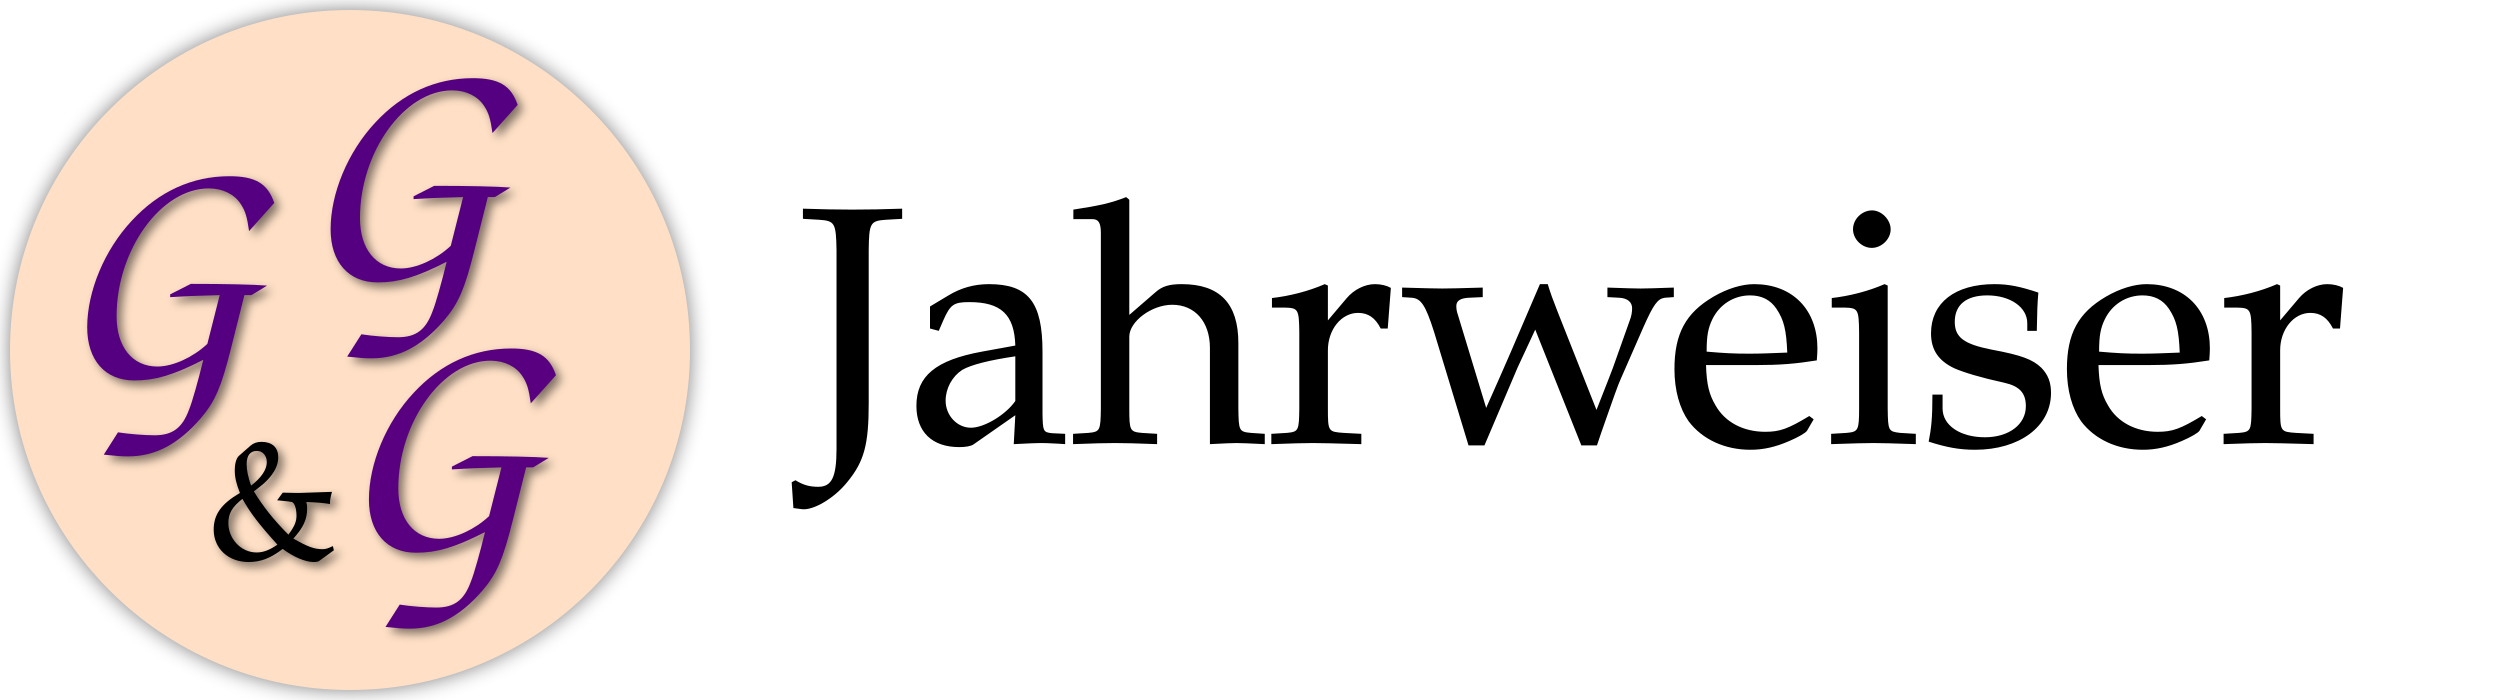
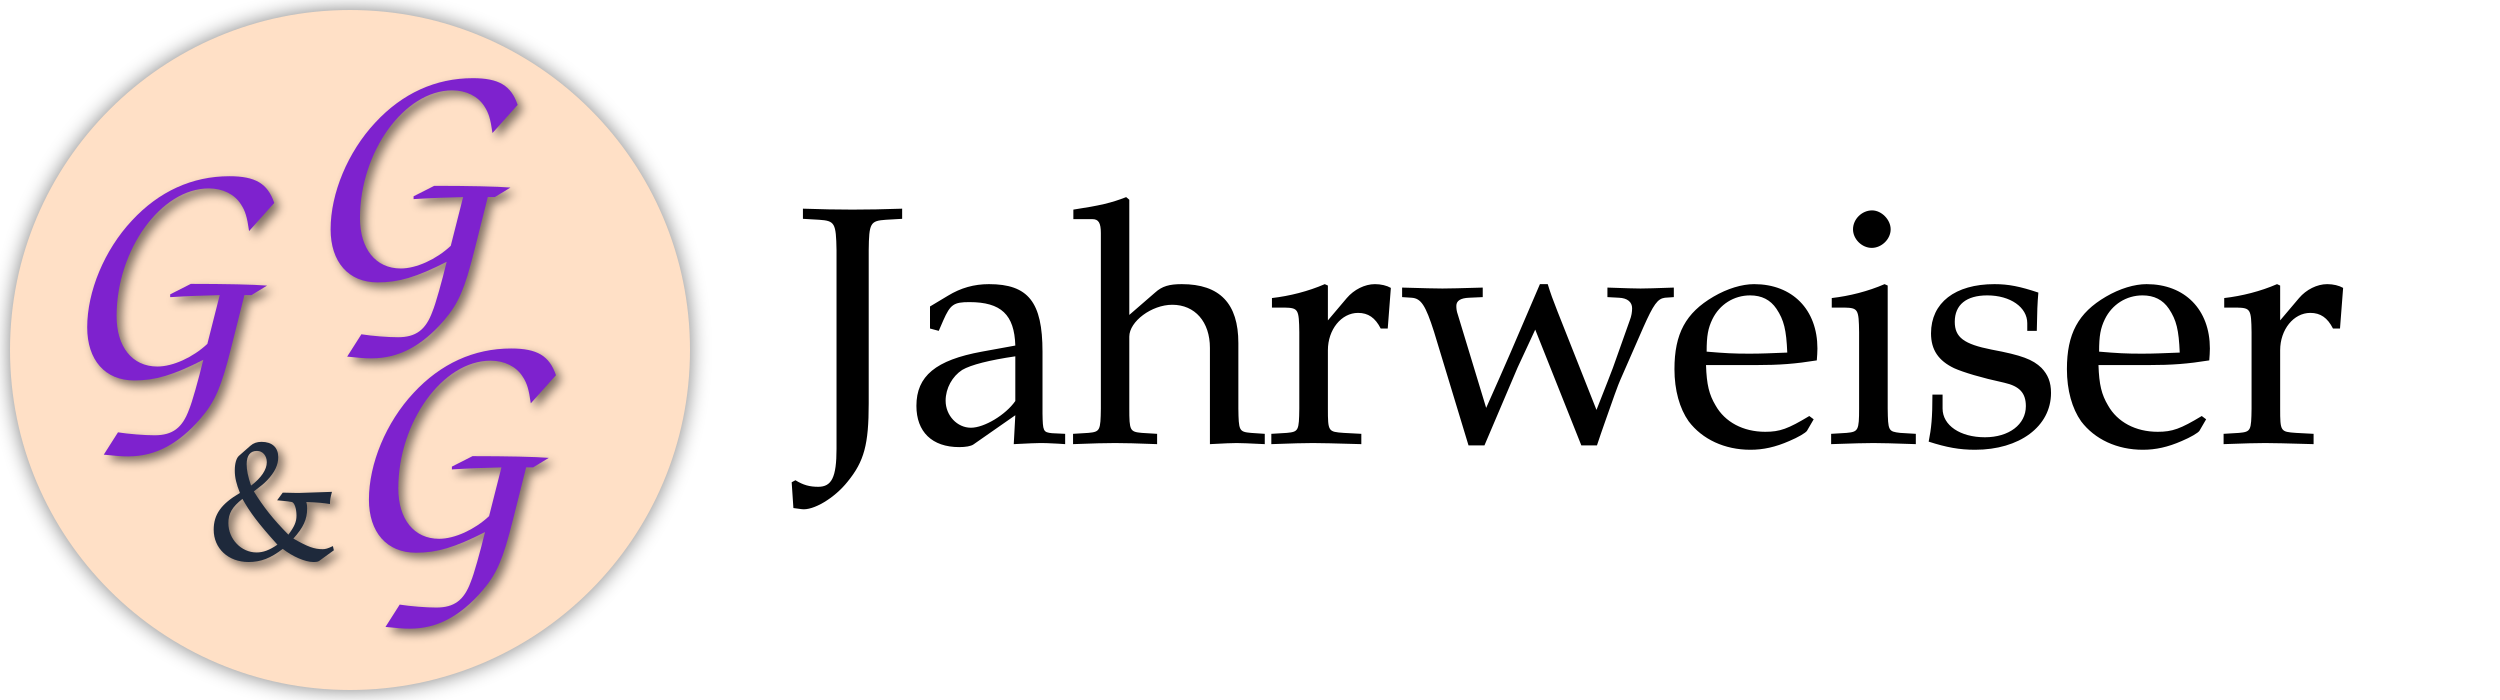
<svg xmlns="http://www.w3.org/2000/svg" width="250mm" height="70mm" viewBox="0 0 250 70" version="1.1" id="svg1" xml:space="preserve">
  <defs id="defs1">
    <filter style="color-interpolation-filters:sRGB;" id="filter66" x="-0.035" y="-0.035" width="1.071" height="1.071">
      <feFlood result="flood" in="SourceGraphic" flood-opacity="0.498" flood-color="rgb(0,0,0)" id="feFlood65" />
      <feGaussianBlur result="blur" in="SourceGraphic" stdDeviation="1" id="feGaussianBlur65" />
      <feOffset result="offset" in="blur" dx="-0" dy="-0" id="feOffset65" />
      <feComposite result="comp1" operator="in" in="flood" in2="offset" id="feComposite65" />
      <feComposite result="comp2" operator="over" in="SourceGraphic" in2="comp1" id="feComposite66" />
    </filter>
    <filter style="color-interpolation-filters:sRGB;" id="filter88" x="-0.064" y="-0.043" width="1.155" height="1.104">
      <feFlood result="flood" in="SourceGraphic" flood-opacity="0.498" flood-color="rgb(0,0,0)" id="feFlood87" />
      <feGaussianBlur result="blur" in="SourceGraphic" stdDeviation="0.5" id="feGaussianBlur87" />
      <feOffset result="offset" in="blur" dx="0.5" dy="0.5" id="feOffset87" />
      <feComposite result="comp1" operator="in" in="flood" in2="offset" id="feComposite87" />
      <feComposite result="comp2" operator="over" in="SourceGraphic" in2="comp1" id="feComposite88" />
    </filter>
    <filter style="color-interpolation-filters:sRGB;" id="filter90" x="-0.064" y="-0.043" width="1.155" height="1.104">
      <feFlood result="flood" in="SourceGraphic" flood-opacity="0.498" flood-color="rgb(0,0,0)" id="feFlood88" />
      <feGaussianBlur result="blur" in="SourceGraphic" stdDeviation="0.5" id="feGaussianBlur88" />
      <feOffset result="offset" in="blur" dx="0.5" dy="0.5" id="feOffset88" />
      <feComposite result="comp1" operator="in" in="flood" in2="offset" id="feComposite89" />
      <feComposite result="comp2" operator="over" in="SourceGraphic" in2="comp1" id="feComposite90" />
    </filter>
    <filter style="color-interpolation-filters:sRGB;" id="filter92" x="-0.064" y="-0.043" width="1.155" height="1.104">
      <feFlood result="flood" in="SourceGraphic" flood-opacity="0.498" flood-color="rgb(0,0,0)" id="feFlood90" />
      <feGaussianBlur result="blur" in="SourceGraphic" stdDeviation="0.5" id="feGaussianBlur90" />
      <feOffset result="offset" in="blur" dx="0.5" dy="0.5" id="feOffset90" />
      <feComposite result="comp1" operator="in" in="flood" in2="offset" id="feComposite91" />
      <feComposite result="comp2" operator="over" in="SourceGraphic" in2="comp1" id="feComposite92" />
    </filter>
    <filter style="color-interpolation-filters:sRGB;" id="filter94" x="-0.1" y="-0.1" width="1.241" height="1.242">
      <feFlood result="flood" in="SourceGraphic" flood-opacity="0.498" flood-color="rgb(0,0,0)" id="feFlood92" />
      <feGaussianBlur result="blur" in="SourceGraphic" stdDeviation="0.5" id="feGaussianBlur92" />
      <feOffset result="offset" in="blur" dx="0.5" dy="0.5" id="feOffset92" />
      <feComposite result="comp1" operator="in" in="flood" in2="offset" id="feComposite93" />
      <feComposite result="comp2" operator="over" in="SourceGraphic" in2="comp1" id="feComposite94" />
    </filter>
    <filter style="color-interpolation-filters:sRGB" id="filter88-3" x="-0.064" y="-0.043" width="1.155" height="1.104">
      <feFlood result="flood" in="SourceGraphic" flood-opacity="0.498" flood-color="rgb(0,0,0)" id="feFlood87-3" />
      <feGaussianBlur result="blur" in="SourceGraphic" stdDeviation="0.5" id="feGaussianBlur87-3" />
      <feOffset result="offset" in="blur" dx="0.5" dy="0.5" id="feOffset87-8" />
      <feComposite result="comp1" operator="in" in="flood" in2="offset" id="feComposite87-0" />
      <feComposite result="comp2" operator="over" in="SourceGraphic" in2="comp1" id="feComposite88-4" />
    </filter>
  </defs>
  <text xml:space="preserve" style="font-style:normal;font-variant:normal;font-weight:normal;font-stretch:normal;font-size:33.867px;line-height:1;font-family:P052;-inkscape-font-specification:P052;text-align:start;letter-spacing:-0.397px;word-spacing:-0.021px;writing-mode:lr-tb;direction:ltr;text-anchor:start;display:inline;fill:currentColor;fill-opacity:1;stroke-width:0" x="79.682" y="44.302" id="text7">
    <tspan id="tspan7" style="font-style:normal;font-variant:normal;font-weight:normal;font-stretch:normal;font-size:33.867px;font-family:P052;-inkscape-font-specification:P052;fill:currentColor;fill-opacity:1;stroke-width:0" x="79.682" y="44.302">Jahrweiser</tspan>
  </text>
  <g id="layer2" style="display:inline" transform="translate(4.240356,-113.8071)">
    <circle style="display:inline;fill:#ffe0c6;fill-opacity:1;stroke-width:0;filter:url(#filter66)" id="path6" cx="30.76" cy="148.807" r="34" />
-     <text xml:space="preserve" style="font-style:italic;font-variant:normal;font-weight:500;font-stretch:normal;font-size:33.867px;line-height:1;font-family:Z003;-inkscape-font-specification:'Z003 Medium Italic';text-align:start;letter-spacing:-0.397px;word-spacing:-0.021px;writing-mode:lr-tb;direction:ltr;text-anchor:start;display:inline;fill:#590080;fill-opacity:1;stroke-width:0;filter:url(#filter90)" x="28.654" y="168.671" id="text1-4-7">
-       <tspan style="font-style:italic;font-variant:normal;font-weight:500;font-stretch:normal;font-size:33.867px;font-family:Z003;-inkscape-font-specification:'Z003 Medium Italic';fill:#590080;fill-opacity:1;stroke-width:0" x="28.654" y="168.671" id="tspan5-9-1">G</tspan>
+     <text xml:space="preserve" style="font-style:italic;font-variant:normal;font-weight:500;font-stretch:normal;font-size:33.867px;line-height:1;font-family:Z003;-inkscape-font-specification:'Z003 Medium Italic';text-align:start;letter-spacing:-0.397px;word-spacing:-0.021px;writing-mode:lr-tb;direction:ltr;text-anchor:start;display:inline;fill:#7e22ce;fill-opacity:1;stroke-width:0;filter:url(#filter90)" x="28.654" y="168.671" id="text1-4-7">
+       <tspan style="font-style:italic;font-variant:normal;font-weight:500;font-stretch:normal;font-size:33.867px;font-family:Z003;-inkscape-font-specification:'Z003 Medium Italic';fill:#7e22ce;fill-opacity:1;stroke-width:0" x="28.654" y="168.671" id="tspan5-9-1">G</tspan>
    </text>
-     <text xml:space="preserve" style="font-style:normal;font-variant:normal;font-weight:normal;font-stretch:normal;font-size:16.933px;line-height:1;font-family:P052;-inkscape-font-specification:P052;text-align:start;letter-spacing:-0.397px;word-spacing:-0.021px;writing-mode:lr-tb;direction:ltr;text-anchor:start;display:inline;fill:#000000;fill-opacity:1;stroke-width:0;filter:url(#filter94)" x="16.396" y="169.663" id="text1-4-7-2">
-       <tspan style="font-style:normal;font-variant:normal;font-weight:normal;font-stretch:normal;font-size:16.933px;font-family:P052;-inkscape-font-specification:P052;fill:#000000;fill-opacity:1;stroke-width:0" x="16.396" y="169.663" id="tspan5-9-1-6">&amp;</tspan>
+     <text xml:space="preserve" style="font-style:normal;font-variant:normal;font-weight:normal;font-stretch:normal;font-size:16.933px;line-height:1;font-family:P052;-inkscape-font-specification:P052;text-align:start;letter-spacing:-0.397px;word-spacing:-0.021px;writing-mode:lr-tb;direction:ltr;text-anchor:start;display:inline;fill:#1e293b;fill-opacity:1;stroke-width:0;filter:url(#filter94)" x="16.396" y="169.663" id="text1-4-7-2">
+       <tspan style="font-style:normal;font-variant:normal;font-weight:normal;font-stretch:normal;font-size:16.933px;font-family:P052;-inkscape-font-specification:P052;fill:#1e293b;fill-opacity:1;stroke-width:0" x="16.396" y="169.663" id="tspan5-9-1-6">&amp;</tspan>
    </text>
-     <text xml:space="preserve" style="font-style:italic;font-variant:normal;font-weight:500;font-stretch:normal;font-size:33.867px;line-height:1;font-family:Z003;-inkscape-font-specification:'Z003 Medium Italic';text-align:start;letter-spacing:-0.397px;word-spacing:-0.021px;writing-mode:lr-tb;direction:ltr;text-anchor:start;display:none;fill:#540080;fill-opacity:1;stroke-width:0;filter:url(#filter88)" x="24.75" y="141.648" id="text1-4">
-       <tspan style="font-style:italic;font-variant:normal;font-weight:500;font-stretch:normal;font-size:33.867px;font-family:Z003;-inkscape-font-specification:'Z003 Medium Italic';fill:#540080;fill-opacity:1;stroke-width:0" x="24.75" y="141.648" id="tspan5-9">G</tspan>
+     <text xml:space="preserve" style="font-style:italic;font-variant:normal;font-weight:500;font-stretch:normal;font-size:33.867px;line-height:1;font-family:Z003;-inkscape-font-specification:'Z003 Medium Italic';text-align:start;letter-spacing:-0.397px;word-spacing:-0.021px;writing-mode:lr-tb;direction:ltr;text-anchor:start;display:none;fill:#7e22ce;fill-opacity:1;stroke-width:0;filter:url(#filter88)" x="24.75" y="141.648" id="text1-4">
+       <tspan style="font-style:italic;font-variant:normal;font-weight:500;font-stretch:normal;font-size:33.867px;font-family:Z003;-inkscape-font-specification:'Z003 Medium Italic';fill:#7e22ce;fill-opacity:1;stroke-width:0" x="24.75" y="141.648" id="tspan5-9">G</tspan>
    </text>
-     <text xml:space="preserve" style="font-style:italic;font-variant:normal;font-weight:500;font-stretch:normal;font-size:33.867px;line-height:1;font-family:Z003;-inkscape-font-specification:'Z003 Medium Italic';text-align:start;letter-spacing:-0.397px;word-spacing:-0.021px;writing-mode:lr-tb;direction:ltr;text-anchor:start;display:inline;fill:#540080;fill-opacity:1;stroke-width:0;filter:url(#filter88-3)" x="24.822" y="141.638" id="text1-4-8">
-       <tspan style="font-style:italic;font-variant:normal;font-weight:500;font-stretch:normal;font-size:33.867px;font-family:Z003;-inkscape-font-specification:'Z003 Medium Italic';fill:#540080;fill-opacity:1;stroke-width:0" x="24.822" y="141.638" id="tspan5-9-9">G</tspan>
+     <text xml:space="preserve" style="font-style:italic;font-variant:normal;font-weight:500;font-stretch:normal;font-size:33.867px;line-height:1;font-family:Z003;-inkscape-font-specification:'Z003 Medium Italic';text-align:start;letter-spacing:-0.397px;word-spacing:-0.021px;writing-mode:lr-tb;direction:ltr;text-anchor:start;display:inline;fill:#7e22ce;fill-opacity:1;stroke-width:0;filter:url(#filter88-3)" x="24.822" y="141.638" id="text1-4-8">
+       <tspan style="font-style:italic;font-variant:normal;font-weight:500;font-stretch:normal;font-size:33.867px;font-family:Z003;-inkscape-font-specification:'Z003 Medium Italic';fill:#7e22ce;fill-opacity:1;stroke-width:0" x="24.822" y="141.638" id="tspan5-9-9">G</tspan>
    </text>
-     <text xml:space="preserve" style="font-style:italic;font-variant:normal;font-weight:500;font-stretch:normal;font-size:33.867px;line-height:1;font-family:Z003;-inkscape-font-specification:'Z003 Medium Italic';text-align:start;letter-spacing:-0.397px;word-spacing:-0.021px;writing-mode:lr-tb;direction:ltr;text-anchor:start;display:inline;fill:#540080;fill-opacity:1;stroke-width:0;filter:url(#filter92)" x="0.479" y="151.445" id="text1-4-5">
-       <tspan style="font-style:italic;font-variant:normal;font-weight:500;font-stretch:normal;font-size:33.867px;font-family:Z003;-inkscape-font-specification:'Z003 Medium Italic';fill:#540080;fill-opacity:1;stroke-width:0" x="0.479" y="151.445" id="tspan5-9-6">G</tspan>
+     <text xml:space="preserve" style="font-style:italic;font-variant:normal;font-weight:500;font-stretch:normal;font-size:33.867px;line-height:1;font-family:Z003;-inkscape-font-specification:'Z003 Medium Italic';text-align:start;letter-spacing:-0.397px;word-spacing:-0.021px;writing-mode:lr-tb;direction:ltr;text-anchor:start;display:inline;fill:#7e22ce;fill-opacity:1;stroke-width:0;filter:url(#filter92)" x="0.479" y="151.445" id="text1-4-5">
+       <tspan style="font-style:italic;font-variant:normal;font-weight:500;font-stretch:normal;font-size:33.867px;font-family:Z003;-inkscape-font-specification:'Z003 Medium Italic';fill:#7e22ce;fill-opacity:1;stroke-width:0" x="0.479" y="151.445" id="tspan5-9-6">G</tspan>
    </text>
  </g>
</svg>
